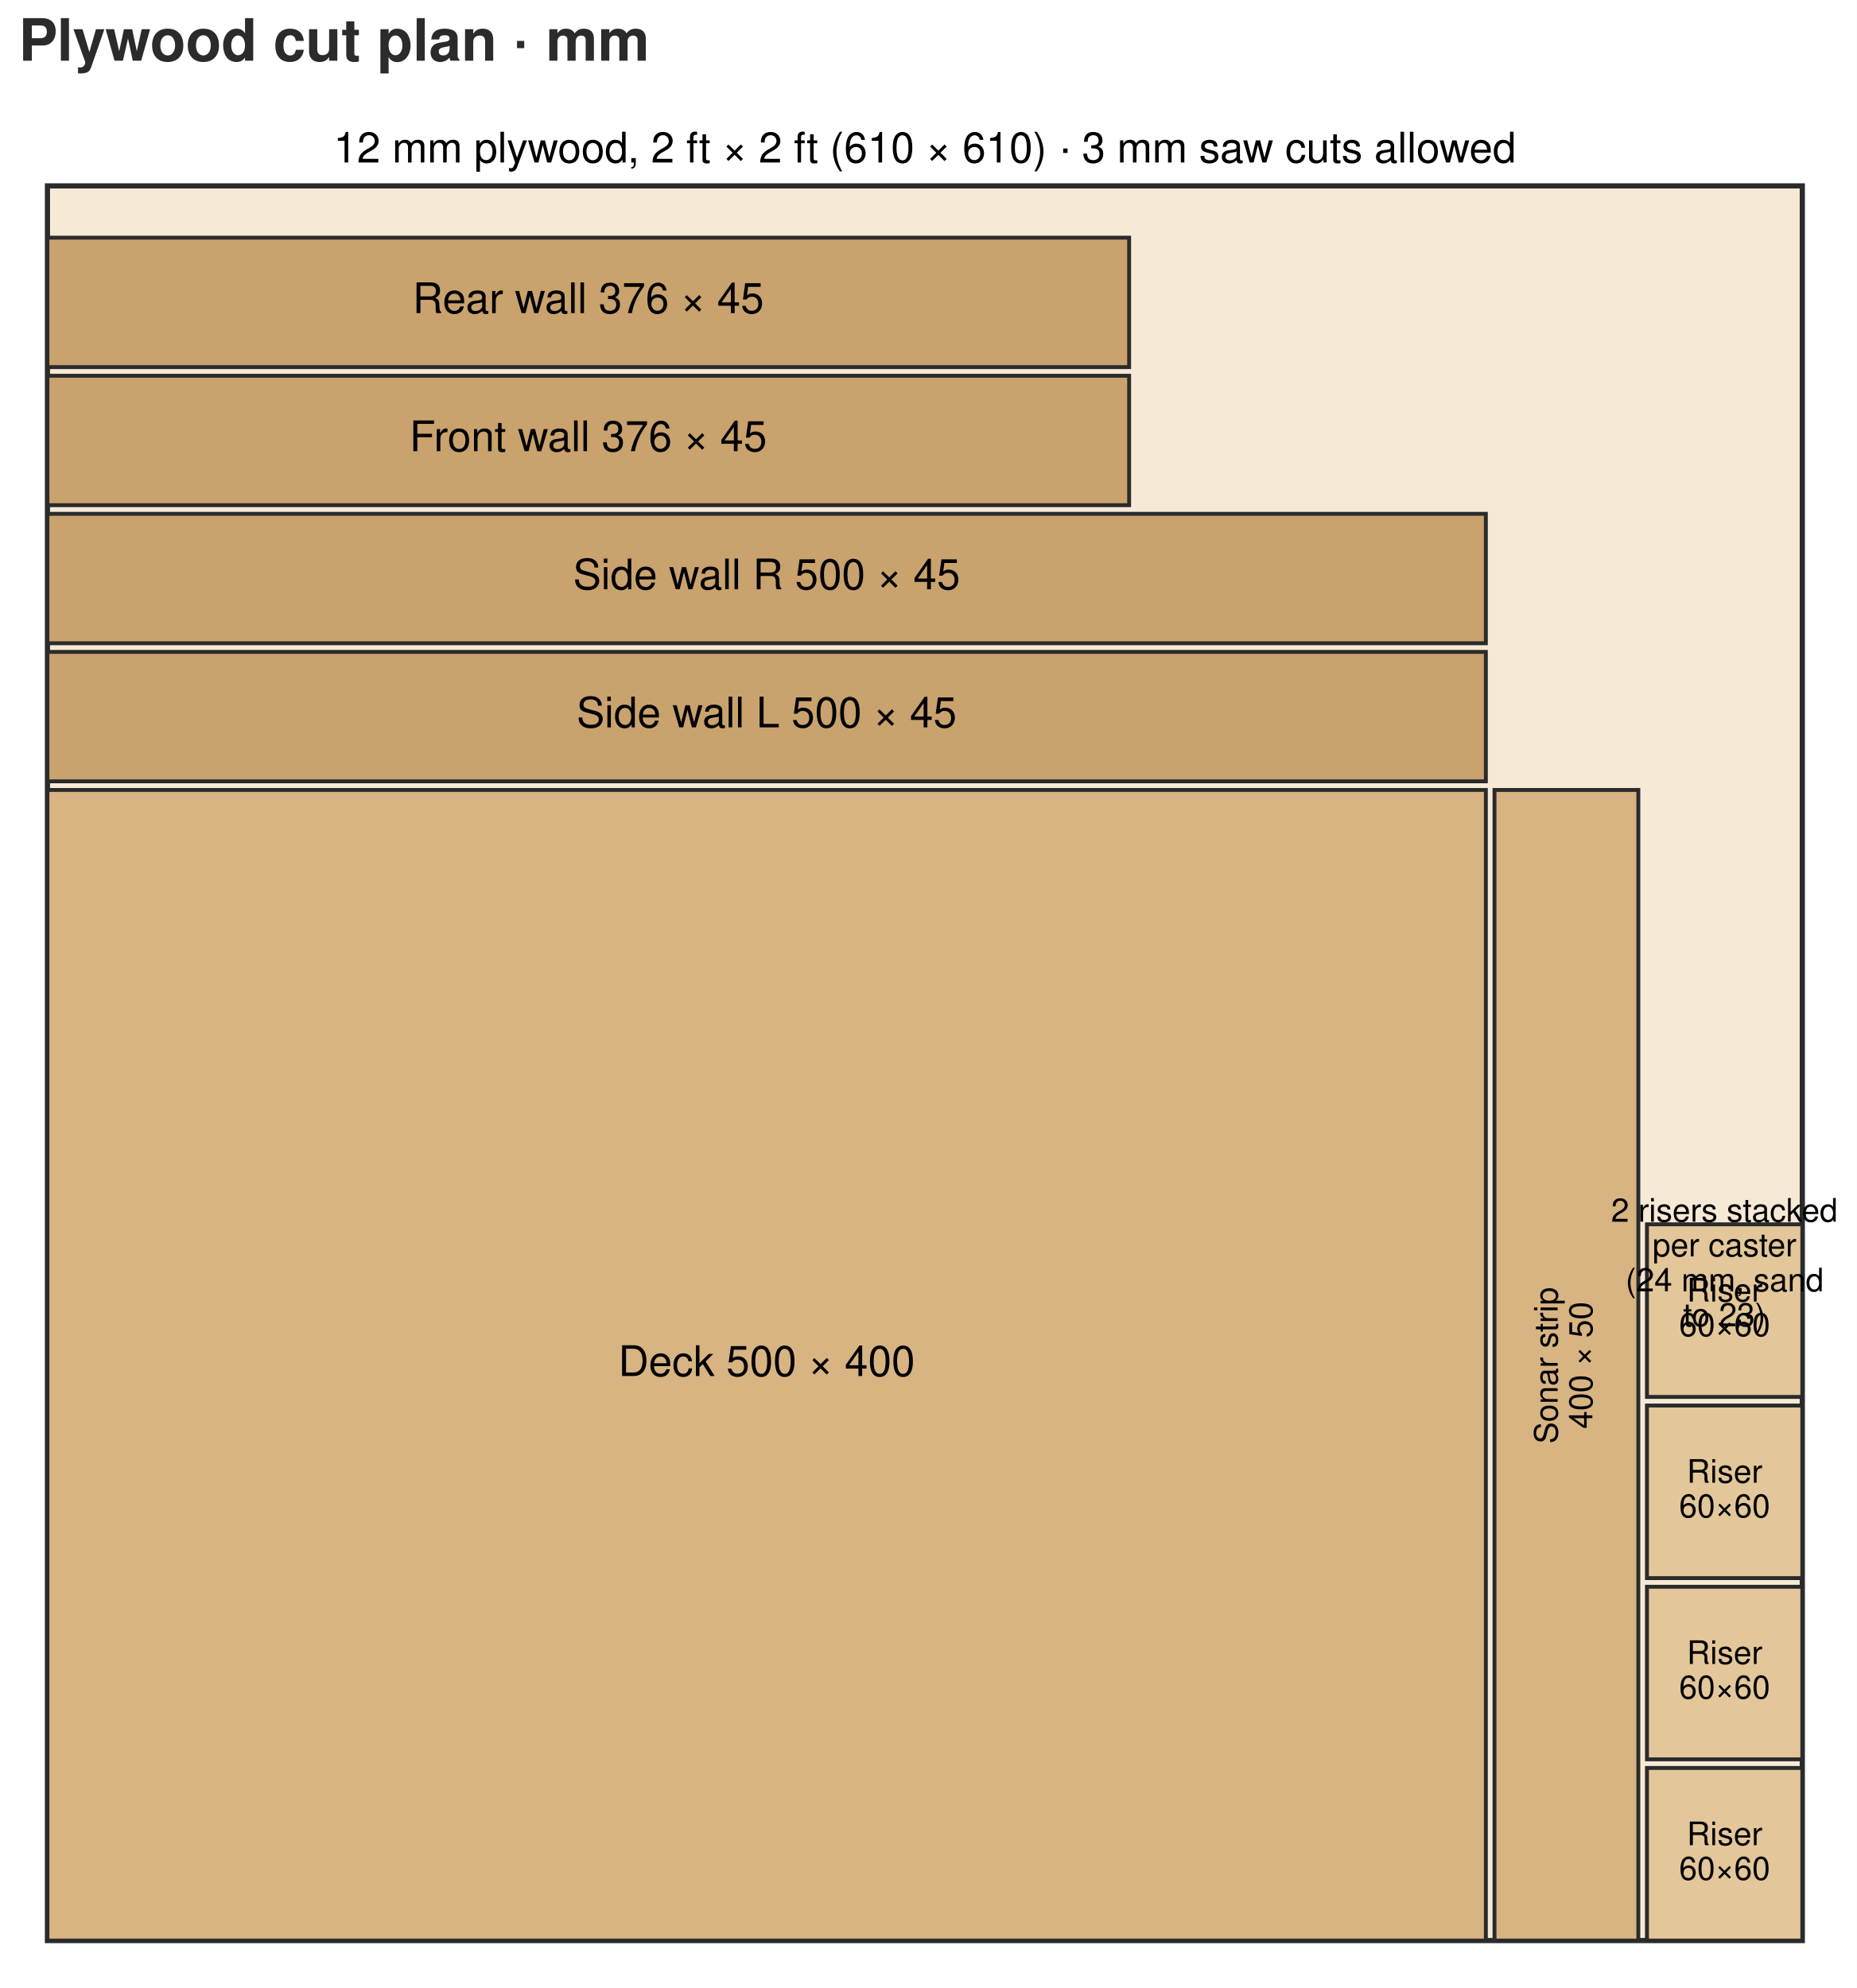
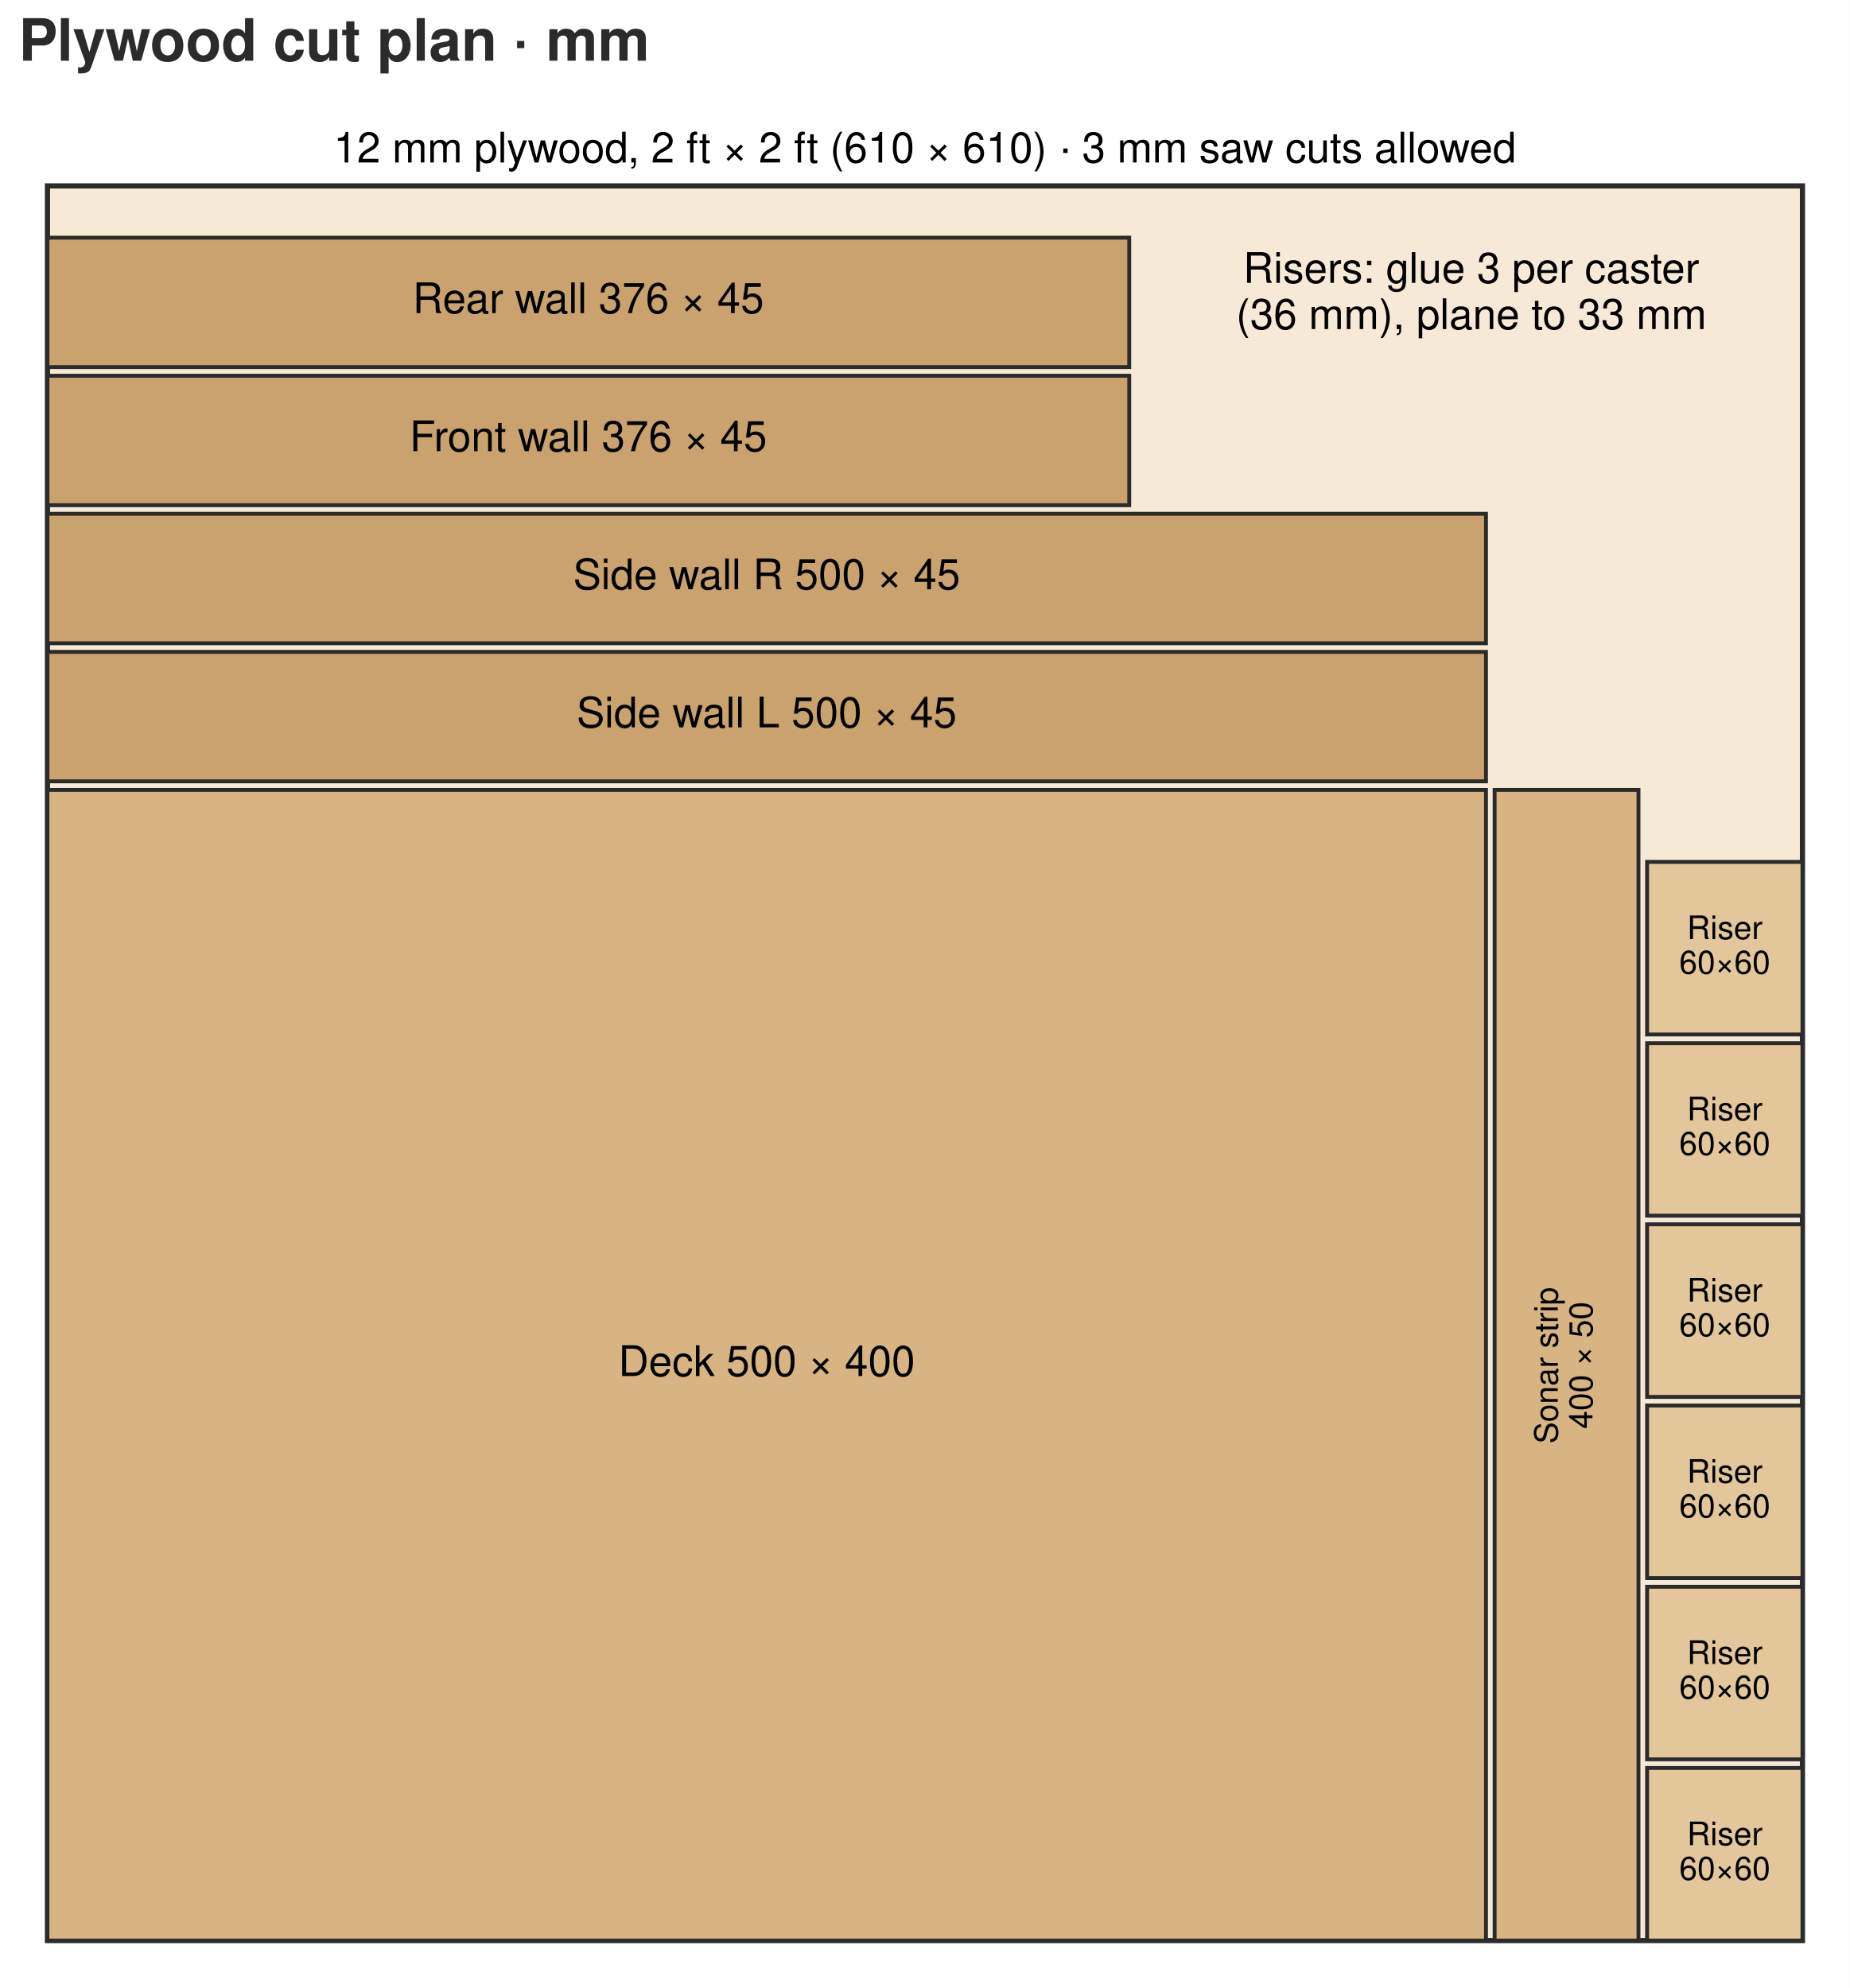
- <svg xmlns="http://www.w3.org/2000/svg" width="286.272pt" height="306.525pt" viewBox="0 0 286.272 306.525" version="1.1">
+ <svg xmlns="http://www.w3.org/2000/svg" width="285.178pt" height="306.525pt" viewBox="0 0 285.178 306.525" version="1.1">
  <defs>
    <style type="text/css">*{stroke-linejoin: round; stroke-linecap: butt}</style>
  </defs>
  <g id="figure_1">
    <g id="patch_1">
-       <path d="M 0 306.525  L 286.272 306.525  L 286.272 0  L 0 0  z " style="fill: #ffffff" />
+       <path d="M 0 306.525  L 285.178 306.525  L 285.178 0  L 0 0  z " style="fill: #ffffff" />
    </g>
    <g id="axes_1">
      <g id="patch_2">
-         <path d="M 7.315 299.21  L 277.862 299.21  L 277.862 28.663  L 7.315 28.663  z " clip-path="url(#p1031e5353e)" style="fill: #f6ead6; stroke: #2b2b2b; stroke-width: 0.8; stroke-linejoin: miter" />
+         <path d="M 7.315 299.21  L 277.862 299.21  L 277.862 28.663  L 7.315 28.663  z " clip-path="url(#p9406f1a17c)" style="fill: #f6ead6; stroke: #2b2b2b; stroke-width: 0.8; stroke-linejoin: miter" />
      </g>
      <g id="patch_3">
-         <path d="M 7.315 299.21  L 229.075 299.21  L 229.075 121.802  L 7.315 121.802  z " clip-path="url(#p1031e5353e)" style="fill: #d8b483; stroke: #2b2b2b; stroke-width: 0.6; stroke-linejoin: miter" />
+         <path d="M 7.315 299.21  L 229.075 299.21  L 229.075 121.802  L 7.315 121.802  z " clip-path="url(#p9406f1a17c)" style="fill: #d8b483; stroke: #2b2b2b; stroke-width: 0.6; stroke-linejoin: miter" />
      </g>
      <g id="patch_4">
-         <path d="M 7.315 120.471  L 229.075 120.471  L 229.075 100.513  L 7.315 100.513  z " clip-path="url(#p1031e5353e)" style="fill: #c9a26d; stroke: #2b2b2b; stroke-width: 0.6; stroke-linejoin: miter" />
+         <path d="M 7.315 120.471  L 229.075 120.471  L 229.075 100.513  L 7.315 100.513  z " clip-path="url(#p9406f1a17c)" style="fill: #c9a26d; stroke: #2b2b2b; stroke-width: 0.6; stroke-linejoin: miter" />
      </g>
      <g id="patch_5">
-         <path d="M 7.315 99.182  L 229.075 99.182  L 229.075 79.224  L 7.315 79.224  z " clip-path="url(#p1031e5353e)" style="fill: #c9a26d; stroke: #2b2b2b; stroke-width: 0.6; stroke-linejoin: miter" />
+         <path d="M 7.315 99.182  L 229.075 99.182  L 229.075 79.224  L 7.315 79.224  z " clip-path="url(#p9406f1a17c)" style="fill: #c9a26d; stroke: #2b2b2b; stroke-width: 0.6; stroke-linejoin: miter" />
      </g>
      <g id="patch_6">
-         <path d="M 7.315 77.894  L 174.079 77.894  L 174.079 57.935  L 7.315 57.935  z " clip-path="url(#p1031e5353e)" style="fill: #c9a26d; stroke: #2b2b2b; stroke-width: 0.6; stroke-linejoin: miter" />
+         <path d="M 7.315 77.894  L 174.079 77.894  L 174.079 57.935  L 7.315 57.935  z " clip-path="url(#p9406f1a17c)" style="fill: #c9a26d; stroke: #2b2b2b; stroke-width: 0.6; stroke-linejoin: miter" />
      </g>
      <g id="patch_7">
-         <path d="M 7.315 56.605  L 174.079 56.605  L 174.079 36.646  L 7.315 36.646  z " clip-path="url(#p1031e5353e)" style="fill: #c9a26d; stroke: #2b2b2b; stroke-width: 0.6; stroke-linejoin: miter" />
+         <path d="M 7.315 56.605  L 174.079 56.605  L 174.079 36.646  L 7.315 36.646  z " clip-path="url(#p9406f1a17c)" style="fill: #c9a26d; stroke: #2b2b2b; stroke-width: 0.6; stroke-linejoin: miter" />
      </g>
      <g id="patch_8">
-         <path d="M 230.406 299.21  L 252.582 299.21  L 252.582 121.802  L 230.406 121.802  z " clip-path="url(#p1031e5353e)" style="fill: #d8b483; stroke: #2b2b2b; stroke-width: 0.6; stroke-linejoin: miter" />
+         <path d="M 230.406 299.21  L 252.582 299.21  L 252.582 121.802  L 230.406 121.802  z " clip-path="url(#p9406f1a17c)" style="fill: #d8b483; stroke: #2b2b2b; stroke-width: 0.6; stroke-linejoin: miter" />
      </g>
      <g id="patch_9">
-         <path d="M 253.912 299.21  L 277.862 299.21  L 277.862 272.599  L 253.912 272.599  z " clip-path="url(#p1031e5353e)" style="fill: #e3c79a; stroke: #2b2b2b; stroke-width: 0.6; stroke-linejoin: miter" />
+         <path d="M 253.912 299.21  L 277.862 299.21  L 277.862 272.599  L 253.912 272.599  z " clip-path="url(#p9406f1a17c)" style="fill: #e3c79a; stroke: #2b2b2b; stroke-width: 0.6; stroke-linejoin: miter" />
      </g>
      <g id="patch_10">
-         <path d="M 253.912 271.268  L 277.862 271.268  L 277.862 244.657  L 253.912 244.657  z " clip-path="url(#p1031e5353e)" style="fill: #e3c79a; stroke: #2b2b2b; stroke-width: 0.6; stroke-linejoin: miter" />
+         <path d="M 253.912 271.268  L 277.862 271.268  L 277.862 244.657  L 253.912 244.657  z " clip-path="url(#p9406f1a17c)" style="fill: #e3c79a; stroke: #2b2b2b; stroke-width: 0.6; stroke-linejoin: miter" />
      </g>
      <g id="patch_11">
-         <path d="M 253.912 243.326  L 277.862 243.326  L 277.862 216.715  L 253.912 216.715  z " clip-path="url(#p1031e5353e)" style="fill: #e3c79a; stroke: #2b2b2b; stroke-width: 0.6; stroke-linejoin: miter" />
+         <path d="M 253.912 243.326  L 277.862 243.326  L 277.862 216.715  L 253.912 216.715  z " clip-path="url(#p9406f1a17c)" style="fill: #e3c79a; stroke: #2b2b2b; stroke-width: 0.6; stroke-linejoin: miter" />
      </g>
      <g id="patch_12">
-         <path d="M 253.912 215.385  L 277.862 215.385  L 277.862 188.774  L 253.912 188.774  z " clip-path="url(#p1031e5353e)" style="fill: #e3c79a; stroke: #2b2b2b; stroke-width: 0.6; stroke-linejoin: miter" />
+         <path d="M 253.912 215.385  L 277.862 215.385  L 277.862 188.774  L 253.912 188.774  z " clip-path="url(#p9406f1a17c)" style="fill: #e3c79a; stroke: #2b2b2b; stroke-width: 0.6; stroke-linejoin: miter" />
+       </g>
+       <g id="patch_13">
+         <path d="M 253.912 187.443  L 277.862 187.443  L 277.862 160.832  L 253.912 160.832  z " clip-path="url(#p9406f1a17c)" style="fill: #e3c79a; stroke: #2b2b2b; stroke-width: 0.6; stroke-linejoin: miter" />
+       </g>
+       <g id="patch_14">
+         <path d="M 253.912 159.501  L 277.862 159.501  L 277.862 132.89  L 253.912 132.89  z " clip-path="url(#p9406f1a17c)" style="fill: #e3c79a; stroke: #2b2b2b; stroke-width: 0.6; stroke-linejoin: miter" />
      </g>
      <g id="text_1">
        <text style="font-size: 6.5px; font-family: 'Helvetica'; text-anchor: middle" x="118.195" y="212.16" transform="rotate(-0 118.1952 212.1599)">Deck 500 × 400</text>
      </g>
      <g id="text_2">
        <text style="font-size: 6.5px; font-family: 'Helvetica'; text-anchor: middle" x="118.195" y="112.146" transform="rotate(-0 118.1952 112.1462)">Side wall L 500 × 45</text>
      </g>
      <g id="text_3">
        <text style="font-size: 6.5px; font-family: 'Helvetica'; text-anchor: middle" x="118.195" y="90.857" transform="rotate(-0 118.1952 90.85721)">Side wall R 500 × 45</text>
      </g>
      <g id="text_4">
        <text style="font-size: 6.5px; font-family: 'Helvetica'; text-anchor: middle" x="90.697" y="69.568" transform="rotate(-0 90.69696 69.56825)">Front wall 376 × 45</text>
      </g>
      <g id="text_5">
        <text style="font-size: 6.5px; font-family: 'Helvetica'; text-anchor: middle" x="90.697" y="48.279" transform="rotate(-0 90.69696 48.27929)">Rear wall 376 × 45</text>
      </g>
      <g id="text_6">
        <text style="font-size: 5px; font-family: 'Helvetica'" transform="translate(240.1417 222.5939) rotate(-90)">Sonar strip</text>
        <text style="font-size: 5px; font-family: 'Helvetica'" transform="translate(245.488 220.3064) rotate(-90)">400 × 50</text>
      </g>
      <g id="text_7">
        <text style="font-size: 5px; font-family: 'Helvetica'" transform="translate(260.0538 284.5035)">Riser</text>
        <text style="font-size: 5px; font-family: 'Helvetica'" transform="translate(258.8663 289.8498)">60×60</text>
      </g>
      <g id="text_8">
        <text style="font-size: 5px; font-family: 'Helvetica'" transform="translate(260.0538 256.5618)">Riser</text>
        <text style="font-size: 5px; font-family: 'Helvetica'" transform="translate(258.8663 261.908)">60×60</text>
      </g>
      <g id="text_9">
        <text style="font-size: 5px; font-family: 'Helvetica'" transform="translate(260.0538 228.62)">Riser</text>
        <text style="font-size: 5px; font-family: 'Helvetica'" transform="translate(258.8663 233.9663)">60×60</text>
      </g>
      <g id="text_10">
        <text style="font-size: 5px; font-family: 'Helvetica'" transform="translate(260.0538 200.6782)">Riser</text>
        <text style="font-size: 5px; font-family: 'Helvetica'" transform="translate(258.8663 206.0245)">60×60</text>
      </g>
      <g id="text_11">
+         <text style="font-size: 5px; font-family: 'Helvetica'" transform="translate(260.0538 172.7365)">Riser</text>
+         <text style="font-size: 5px; font-family: 'Helvetica'" transform="translate(258.8663 178.0827)">60×60</text>
+       </g>
+       <g id="text_12">
+         <text style="font-size: 5px; font-family: 'Helvetica'" transform="translate(260.0538 144.7947)">Riser</text>
+         <text style="font-size: 5px; font-family: 'Helvetica'" transform="translate(258.8663 150.141)">60×60</text>
+       </g>
+       <g id="text_13">
        <text style="font-size: 6.5px; font-family: 'Helvetica'; text-anchor: middle" x="142.589" y="25.052" transform="rotate(-0 142.5888 25.05175)">12 mm plywood, 2 ft × 2 ft (610 × 610) · 3 mm saw cuts allowed</text>
      </g>
-       <g id="text_12">
-         <text style="font-size: 5px; font-family: 'Helvetica'" transform="translate(248.3823 188.3685)">2 risers stacked</text>
-         <text style="font-size: 5px; font-family: 'Helvetica'" transform="translate(254.7725 193.7148)">per caster</text>
-         <text style="font-size: 5px; font-family: 'Helvetica'" transform="translate(250.6053 199.1051)">(24 mm, sand</text>
-         <text style="font-size: 5px; font-family: 'Helvetica'" transform="translate(259.4952 204.4954)">to 23)</text>
+       <g id="text_14">
+         <text style="font-size: 6.5px; font-family: 'Helvetica'" transform="translate(191.6367 43.60809)">Risers: glue 3 per caster</text>
+         <text style="font-size: 6.5px; font-family: 'Helvetica'" transform="translate(190.5566 50.7329)">(36 mm), plane to 33 mm</text>
      </g>
-       <g id="text_13">
+       <g id="text_15">
        <text style="font-weight: 700; font-size: 9px; font-family: 'Helvetica'; text-anchor: start; fill: #2b2b2b" x="2.88" y="9.357" transform="rotate(-0 2.88 9.357187)">Plywood cut plan  ·  mm</text>
      </g>
    </g>
  </g>
  <defs>
-     <clipPath id="p1031e5353e">
+     <clipPath id="p9406f1a17c">
      <rect x="2.88" y="15.357" width="279.418" height="288.288" />
    </clipPath>
  </defs>
</svg>
